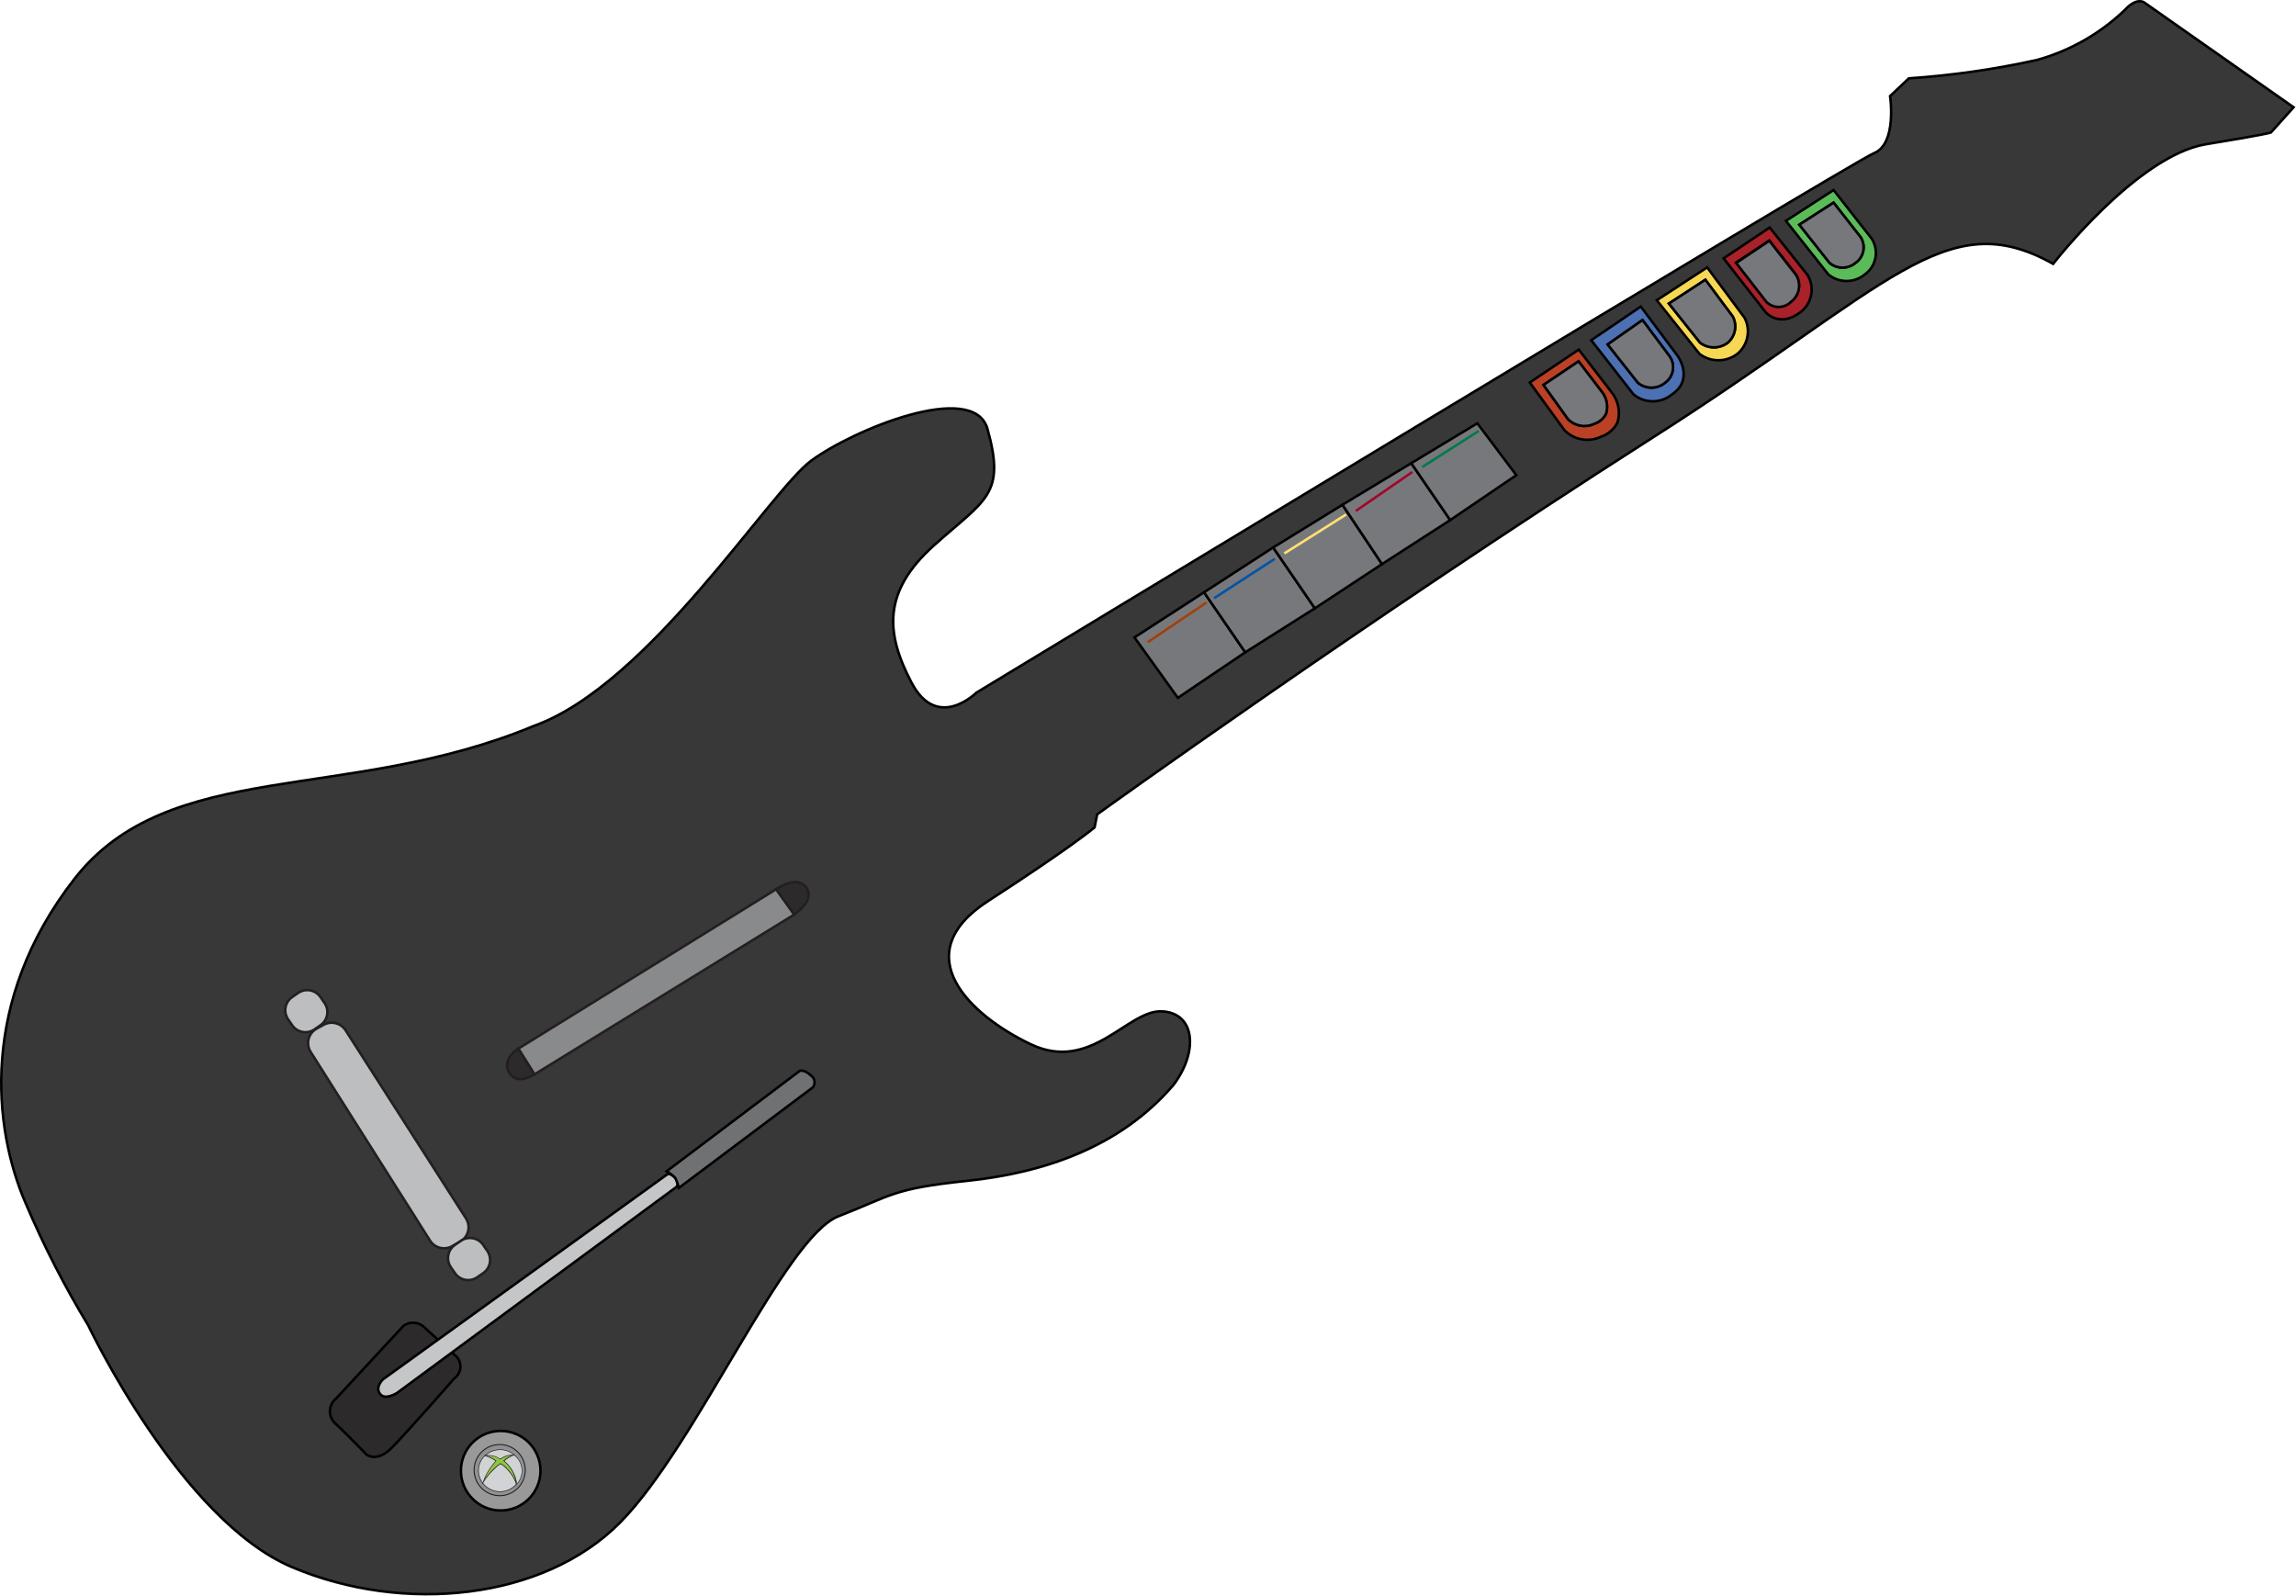
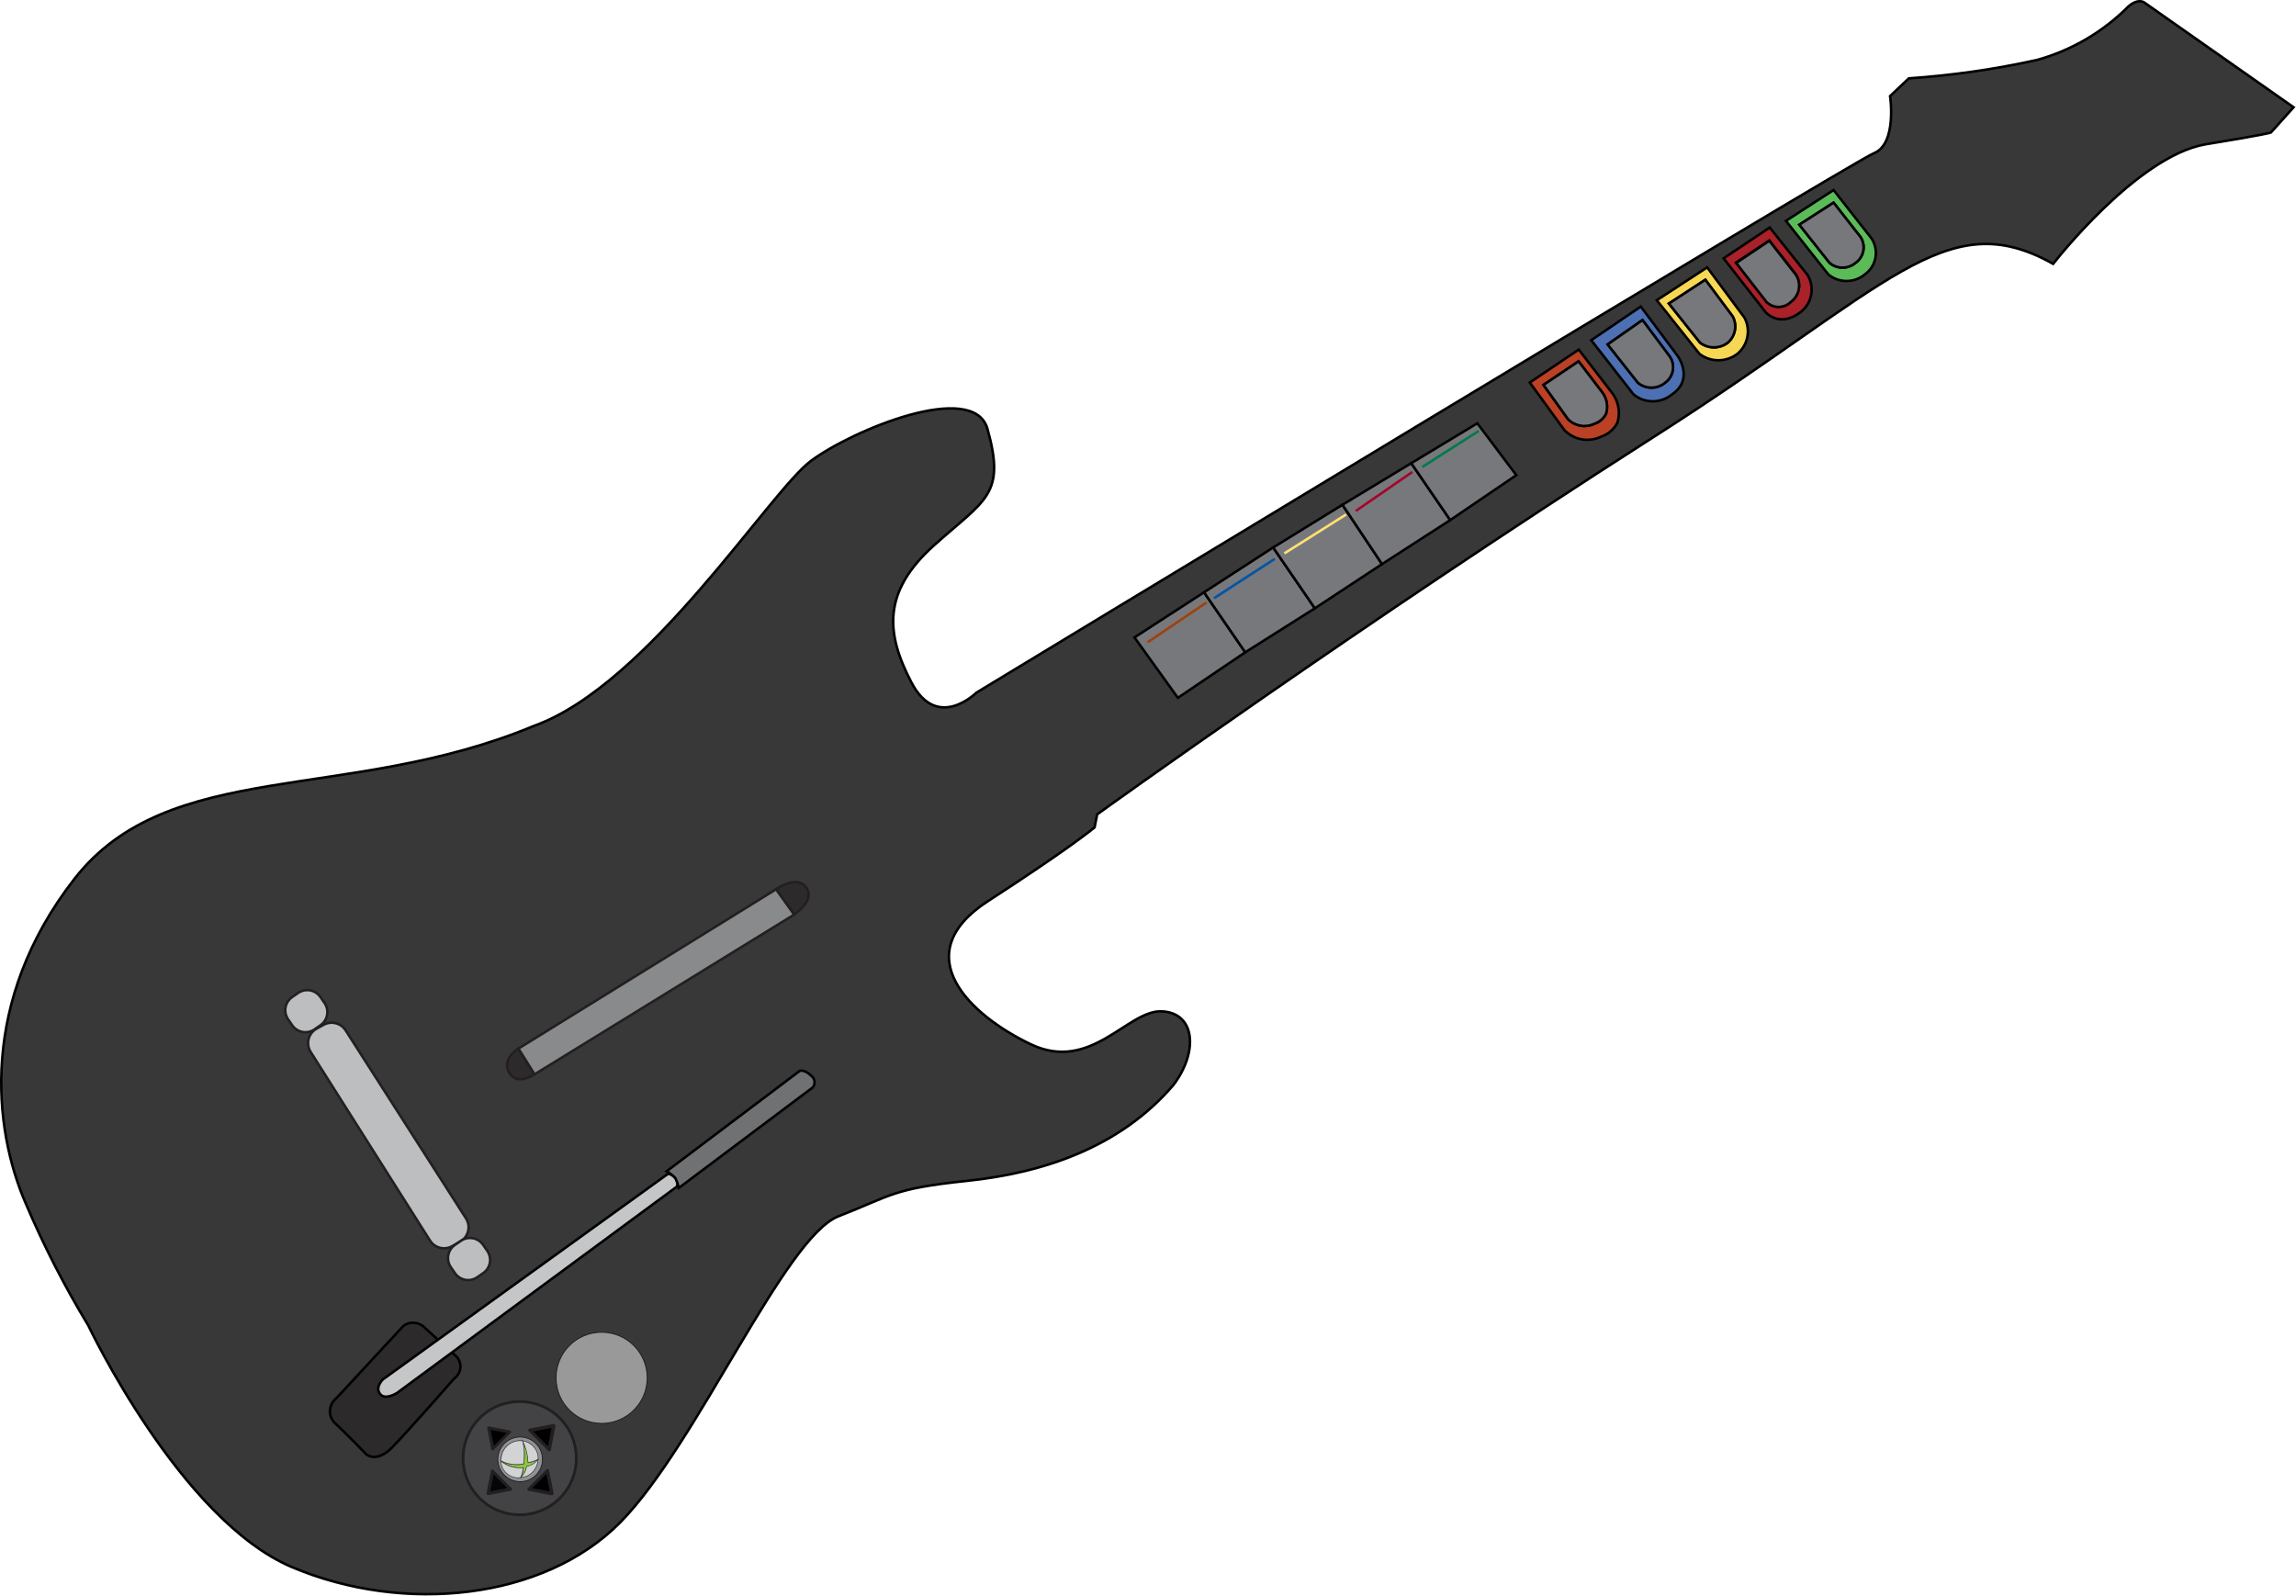
- <svg xmlns="http://www.w3.org/2000/svg" id="_360GHGuitarWT" data-name="360GHGuitarWT" viewBox="0 0 227.95 158.41">
-   <defs>
-     <style>.cls-1{fill:#393839;}.cls-1,.cls-15,.cls-16,.cls-17,.cls-18,.cls-2,.cls-3,.cls-4,.cls-5,.cls-6,.cls-7{stroke:#000;}.cls-1,.cls-10,.cls-11,.cls-12,.cls-13,.cls-14,.cls-15,.cls-16,.cls-17,.cls-18,.cls-19,.cls-2,.cls-20,.cls-21,.cls-22,.cls-23,.cls-3,.cls-4,.cls-5,.cls-6,.cls-7,.cls-8,.cls-9{stroke-miterlimit:10;}.cls-1,.cls-10,.cls-11,.cls-12,.cls-13,.cls-14,.cls-15,.cls-16,.cls-17,.cls-18,.cls-2,.cls-20,.cls-3,.cls-4,.cls-5,.cls-6,.cls-7,.cls-8,.cls-9{stroke-width:0.25px;}.cls-2{fill:#ba4125;}.cls-10,.cls-11,.cls-12,.cls-3,.cls-8,.cls-9{fill:#77787b;}.cls-4{fill:#4d70b3;}.cls-5{fill:#f6d854;}.cls-6{fill:#a92129;}.cls-7{fill:#5cbb59;}.cls-8{stroke:#a0410d;}.cls-9{stroke:#0054a6;}.cls-10{stroke:#ffe073;}.cls-11{stroke:#a3062a;}.cls-12{stroke:#007a4b;}.cls-13{fill:#888a8c;}.cls-13,.cls-14,.cls-19,.cls-20,.cls-21,.cls-22,.cls-23{stroke:#231f20;}.cls-14,.cls-15{fill:#2d2a2b;}.cls-16{fill:#c4c6c8;}.cls-17{fill:#6f7173;}.cls-18{fill:#999;}.cls-19{fill:#8f9194;stroke-width:0.1px;}.cls-20{fill:#bcbec0;}.cls-21{fill:none;}.cls-21,.cls-22,.cls-23{stroke-width:0.05px;}.cls-22{fill:#8dc63f;}.cls-23{fill:#d1d3d4;}</style>
+ <svg xmlns="http://www.w3.org/2000/svg" id="_360GHGuitarWT" data-name="360GHGuitarWT" viewBox="0 0 227.95 158.41" version="1.1">
+   <defs id="defs4">
+     <style id="style2">.cls-1{fill:#393839;}.cls-1,.cls-15,.cls-16,.cls-17,.cls-18,.cls-2,.cls-3,.cls-4,.cls-5,.cls-6,.cls-7{stroke:#000;}.cls-1,.cls-10,.cls-11,.cls-12,.cls-13,.cls-14,.cls-15,.cls-16,.cls-17,.cls-18,.cls-19,.cls-2,.cls-20,.cls-21,.cls-22,.cls-23,.cls-3,.cls-4,.cls-5,.cls-6,.cls-7,.cls-8,.cls-9{stroke-miterlimit:10;}.cls-1,.cls-10,.cls-11,.cls-12,.cls-13,.cls-14,.cls-15,.cls-16,.cls-17,.cls-18,.cls-2,.cls-20,.cls-3,.cls-4,.cls-5,.cls-6,.cls-7,.cls-8,.cls-9{stroke-width:0.25px;}.cls-2{fill:#ba4125;}.cls-10,.cls-11,.cls-12,.cls-3,.cls-8,.cls-9{fill:#77787b;}.cls-4{fill:#4d70b3;}.cls-5{fill:#f6d854;}.cls-6{fill:#a92129;}.cls-7{fill:#5cbb59;}.cls-8{stroke:#a0410d;}.cls-9{stroke:#0054a6;}.cls-10{stroke:#ffe073;}.cls-11{stroke:#a3062a;}.cls-12{stroke:#007a4b;}.cls-13{fill:#888a8c;}.cls-13,.cls-14,.cls-19,.cls-20,.cls-21,.cls-22,.cls-23{stroke:#231f20;}.cls-14,.cls-15{fill:#2d2a2b;}.cls-16{fill:#c4c6c8;}.cls-17{fill:#6f7173;}.cls-18{fill:#999;}.cls-19{fill:#8f9194;stroke-width:0.1px;}.cls-20{fill:#bcbec0;}.cls-21{fill:none;}.cls-21,.cls-22,.cls-23{stroke-width:0.05px;}.cls-22{fill:#8dc63f;}.cls-23{fill:#d1d3d4;}</style>
  </defs>
-   <path class="cls-1" d="M34.45,132.82s9.13,19.3,20.22,24,25,3.26,32.6-4.44,16.31-28.3,21.66-30.39,5.34-2.74,12.78-3.52,15.13-3.26,20.48-9.52c2.48-3.27,2.21-7.18-1.18-7.31s-7,6.13-13,3.26S115.58,96,123.8,90.68s10.56-7.3,10.56-7.3l.26-1.3s26.35-19,55-37.31c23.78-15.14,29.21-23.35,39.91-17.35,0,0,8.28-10.69,15.13-11.87,6.13-1,6.49-1.17,6.49-1.17l2.25-2.51L238.58,1.47S238,1,237,1.86a20.54,20.54,0,0,1-9.06,5.31A86.11,86.11,0,0,1,215.2,9l-1.86,1.76s.72,4.73-1.6,5.67S122.62,70,122.62,70s-3.87,3.87-6.43-1-2.92-9,2.21-13.61,7.18-5,5.31-11.65c-1.48-4.74-13.35.17-17.48,3.22S90.1,69.21,78.71,73.29C60.19,81,42.45,76.42,33.06,88.51s-8.09,24.7-4.79,32.26A95.14,95.14,0,0,0,34.45,132.82Z" transform="translate(-25.69 -1.22)" />
-   <path class="cls-2" d="M185.62,40.08l-3.19-4.15-4.86,3.27L181,43.92a3.16,3.16,0,0,0,3.64.66,2.79,2.79,0,0,0,1.64-1.42A3.3,3.3,0,0,0,185.62,40.08Zm-.48,2.22a2,2,0,0,1-1.17,1,2.28,2.28,0,0,1-2.61-.47l-2.43-3.39,3.48-2.34,2.29,3A2.37,2.37,0,0,1,185.14,42.3Z" transform="translate(-25.69 -1.22)" />
-   <path class="cls-3" d="M185.14,42.3a2,2,0,0,1-1.17,1,2.28,2.28,0,0,1-2.61-.47l-2.43-3.39,3.48-2.34,2.29,3A2.37,2.37,0,0,1,185.14,42.3Z" transform="translate(-25.69 -1.22)" />
-   <path class="cls-4" d="M192.27,36.59l-3.68-4.93L183.67,35l4.2,5.38a3,3,0,0,0,3.82,0C193.9,38.87,192.27,36.59,192.27,36.59ZM191,39.22a2.11,2.11,0,0,1-2.7,0l-3-3.8L188.76,33l2.6,3.48A1.89,1.89,0,0,1,191,39.22Z" transform="translate(-25.69 -1.22)" />
-   <path class="cls-3" d="M191,39.22a2.11,2.11,0,0,1-2.7,0l-3-3.8L188.76,33l2.6,3.48A1.89,1.89,0,0,1,191,39.22Z" transform="translate(-25.69 -1.22)" />
-   <path class="cls-5" d="M198.89,32.77l-3.71-5-5,3.26,4.24,5.33a3.1,3.1,0,0,0,3.75,0A2.91,2.91,0,0,0,198.89,32.77Zm-1.67,2.48a2.27,2.27,0,0,1-2.74,0l-3.1-3.89L195,29l2.72,3.65A2.12,2.12,0,0,1,197.22,35.25Z" transform="translate(-25.69 -1.22)" />
-   <path class="cls-3" d="M197.22,35.25a2.27,2.27,0,0,1-2.74,0l-3.1-3.89L195,29l2.72,3.65A2.12,2.12,0,0,1,197.22,35.25Z" transform="translate(-25.69 -1.22)" />
-   <path class="cls-6" d="M205.15,28.53l-3.76-4.72-4.58,3.06,4.2,5.38s1.34,1.53,3.39,0A2.81,2.81,0,0,0,205.15,28.53Zm-1.65,2.63a1.73,1.73,0,0,1-2.44,0l-3-3.87,3.29-2.19L204,28.49A2,2,0,0,1,203.5,31.16Z" transform="translate(-25.69 -1.22)" />
-   <path class="cls-3" d="M203.5,31.19a1.72,1.72,0,0,1-2.44,0l-3-3.86,3.29-2.2L204,28.52A2,2,0,0,1,203.5,31.19Z" transform="translate(-25.69 -1.22)" />
-   <path class="cls-7" d="M211.51,24.91l-3.78-4.82L203,23.15l4.21,5.32a2.84,2.84,0,0,0,3.62,0A2.63,2.63,0,0,0,211.51,24.91Zm-1.6,2.41a2,2,0,0,1-2.58,0l-3-3.79,3.4-2.19,2.69,3.44A1.88,1.88,0,0,1,209.91,27.32Z" transform="translate(-25.69 -1.22)" />
-   <path class="cls-3" d="M209.91,27.32a2,2,0,0,1-2.58,0l-3-3.79,3.4-2.19,2.69,3.44A1.88,1.88,0,0,1,209.91,27.32Z" transform="translate(-25.69 -1.22)" />
-   <polygon class="cls-3" points="112.63 63.29 116.94 69.29 123.63 64.77 119.54 58.81 112.63 63.29" />
-   <polygon class="cls-3" points="130.54 60.4 126.4 54.36 119.54 58.81 123.63 64.77 130.54 60.4" />
-   <polygon class="cls-3" points="137.21 56.01 133.28 50.12 126.4 54.36 130.54 60.4 137.21 56.01" />
-   <polygon class="cls-3" points="143.98 51.64 140.11 45.99 133.28 50.12 137.21 56.01 143.98 51.64" />
-   <polygon class="cls-3" points="150.54 47.18 146.67 42.03 140.11 45.99 143.98 51.64 150.54 47.18" />
-   <line class="cls-8" x1="113.94" y1="63.77" x2="119.79" y2="59.82" />
-   <line class="cls-9" x1="120.53" y1="59.4" x2="126.56" y2="55.49" />
-   <line class="cls-10" x1="127.51" y1="54.95" x2="133.65" y2="51.08" />
-   <line class="cls-11" x1="134.61" y1="50.73" x2="140.22" y2="46.86" />
-   <line class="cls-12" x1="141.2" y1="46.37" x2="146.81" y2="42.79" />
-   <polygon class="cls-13" points="51.46 104.12 77.06 88.29 78.85 90.81 53.06 106.68 51.46 104.12" />
-   <path class="cls-14" d="M78.75,107.9s-1.61,1.07-2.39,0c-1.06-1.44.78-2.56.78-2.56Z" transform="translate(-25.69 -1.22)" />
-   <path class="cls-14" d="M102.75,89.51s2.1-1.48,3-.15S104.54,92,104.54,92Z" transform="translate(-25.69 -1.22)" />
-   <path class="cls-15" d="M65.75,132.86l-6.69,7.22a1.63,1.63,0,0,0,0,2.55c1.41,1.34,3,3,3,3s1,.88,2.52-.65,6.2-6.88,6.2-6.88a1.46,1.46,0,0,0,0-2.39l-3.1-2.82A1.62,1.62,0,0,0,65.75,132.86Z" transform="translate(-25.69 -1.22)" />
-   <path class="cls-16" d="M63.71,138.18s-.89.85-.21,1.53c.52.52,1.62-.19,1.62-.19l27.76-20.47a.71.71,0,0,0-.15-.87c-.42-.45-.73-.4-.73-.4Z" transform="translate(-25.69 -1.22)" />
-   <path class="cls-17" d="M91.87,117.52a3.6,3.6,0,0,1,.86.66,4.75,4.75,0,0,1,.35,1l13.32-10a.82.82,0,0,0-.2-1.17c-.66-.64-1.11-.46-1.11-.46Z" transform="translate(-25.69 -1.22)" />
-   <circle class="cls-18" cx="49.71" cy="146.03" r="3.95" />
-   <circle class="cls-19" cx="49.61" cy="145.97" r="2.54" />
-   <path class="cls-20" d="M56.52,105.65l11.87,18.76a1.64,1.64,0,0,0,2.2.54l.8-.45a1.64,1.64,0,0,0,.56-2.31L60,103.52a1.64,1.64,0,0,0-2.15-.56l-.68.37A1.64,1.64,0,0,0,56.52,105.65Z" transform="translate(-25.69 -1.22)" />
-   <rect class="cls-20" x="70.31" y="124.28" width="3.9" height="3.9" rx="1.59" transform="translate(-84.59 62.14) rotate(-34.6)" />
-   <rect class="cls-20" x="54.15" y="99.67" width="3.9" height="3.9" rx="1.59" transform="translate(-73.47 48.61) rotate(-34.6)" />
-   <ellipse class="cls-21" cx="49.64" cy="146.03" rx="2.13" ry="2.07" />
-   <path class="cls-22" d="M74.39,145.72a3,3,0,0,0-.53,0h0a4.3,4.3,0,0,1,1.07.54,5.77,5.77,0,0,0-1.31,2.19h0a6.63,6.63,0,0,1,1.75-1.92,2.85,2.85,0,0,1,.8.68,3.54,3.54,0,0,1,.78,1.35h0a3.4,3.4,0,0,0-1.25-2.31,3.13,3.13,0,0,1,1-.59h0a1.7,1.7,0,0,0-.39,0" transform="translate(-25.69 -1.22)" />
-   <path class="cls-22" d="M74.39,145.72a1.57,1.57,0,0,1,1,.36,1.92,1.92,0,0,1,1-.4" transform="translate(-25.69 -1.22)" />
-   <path class="cls-23" d="M73.85,145.75a2,2,0,0,0-.65,1.5,2,2,0,0,0,.42,1.23,6,6,0,0,1,1.31-2.19A4.32,4.32,0,0,0,73.85,145.75Z" transform="translate(-25.69 -1.22)" />
-   <path class="cls-23" d="M75.37,146.56a6.63,6.63,0,0,0-1.75,1.92,2.16,2.16,0,0,0,3.33.11,3.7,3.7,0,0,0-.78-1.35A2.85,2.85,0,0,0,75.37,146.56Z" transform="translate(-25.69 -1.22)" />
-   <path class="cls-23" d="M76.73,145.69a3.15,3.15,0,0,0-1,.59A3.44,3.44,0,0,1,77,148.59a2,2,0,0,0,.51-1.42A1.94,1.94,0,0,0,76.73,145.69Z" transform="translate(-25.69 -1.22)" />
-   <path class="cls-23" d="M75.36,146.1a2,2,0,0,1,1.37-.41,2,2,0,0,0-1.4-.52,2.22,2.22,0,0,0-1.48.58A2.11,2.11,0,0,1,75.36,146.1Z" transform="translate(-25.69 -1.22)" />
+   <path class="cls-1" d="M34.45,132.82s9.13,19.3,20.22,24,25,3.26,32.6-4.44,16.31-28.3,21.66-30.39,5.34-2.74,12.78-3.52,15.13-3.26,20.48-9.52c2.48-3.27,2.21-7.18-1.18-7.31s-7,6.13-13,3.26S115.58,96,123.8,90.68s10.56-7.3,10.56-7.3l.26-1.3s26.35-19,55-37.31c23.78-15.14,29.21-23.35,39.91-17.35,0,0,8.28-10.69,15.13-11.87,6.13-1,6.49-1.17,6.49-1.17l2.25-2.51L238.58,1.47S238,1,237,1.86a20.54,20.54,0,0,1-9.06,5.31A86.11,86.11,0,0,1,215.2,9l-1.86,1.76s.72,4.73-1.6,5.67S122.62,70,122.62,70s-3.87,3.87-6.43-1-2.92-9,2.21-13.61,7.18-5,5.31-11.65c-1.48-4.74-13.35.17-17.48,3.22S90.1,69.21,78.71,73.29C60.19,81,42.45,76.42,33.06,88.51s-8.09,24.7-4.79,32.26A95.14,95.14,0,0,0,34.45,132.82Z" id="path6" transform="translate(-25.69 -1.22)" />
+   <g id="gLB">
+     <path id="path8" transform="translate(-25.69 -1.22)" d="M185.62,40.08l-3.19-4.15-4.86,3.27L181,43.92a3.16,3.16,0,0,0,3.64.66,2.79,2.79,0,0,0,1.64-1.42A3.3,3.3,0,0,0,185.62,40.08Zm-.48,2.22a2,2,0,0,1-1.17,1,2.28,2.28,0,0,1-2.61-.47l-2.43-3.39,3.48-2.34,2.29,3A2.37,2.37,0,0,1,185.14,42.3Z" class="cls-2" />
+     <path id="path10" transform="translate(-25.69 -1.22)" d="M185.14,42.3a2,2,0,0,1-1.17,1,2.28,2.28,0,0,1-2.61-.47l-2.43-3.39,3.48-2.34,2.29,3A2.37,2.37,0,0,1,185.14,42.3Z" class="cls-3" />
+   </g>
+   <g id="gx">
+     <path id="path12" transform="translate(-25.69 -1.22)" d="M192.27,36.59l-3.68-4.93L183.67,35l4.2,5.38a3,3,0,0,0,3.82,0C193.9,38.87,192.27,36.59,192.27,36.59ZM191,39.22a2.11,2.11,0,0,1-2.7,0l-3-3.8L188.76,33l2.6,3.48A1.89,1.89,0,0,1,191,39.22Z" class="cls-4" />
+     <path id="path14" transform="translate(-25.69 -1.22)" d="M191,39.22a2.11,2.11,0,0,1-2.7,0l-3-3.8L188.76,33l2.6,3.48A1.89,1.89,0,0,1,191,39.22Z" class="cls-3" />
+   </g>
+   <g id="gy">
+     <path id="path16" transform="translate(-25.69 -1.22)" d="M198.89,32.77l-3.71-5-5,3.26,4.24,5.33a3.1,3.1,0,0,0,3.75,0A2.91,2.91,0,0,0,198.89,32.77Zm-1.67,2.48a2.27,2.27,0,0,1-2.74,0l-3.1-3.89L195,29l2.72,3.65A2.12,2.12,0,0,1,197.22,35.25Z" class="cls-5" />
+     <path id="path18" transform="translate(-25.69 -1.22)" d="M197.22,35.25a2.27,2.27,0,0,1-2.74,0l-3.1-3.89L195,29l2.72,3.65A2.12,2.12,0,0,1,197.22,35.25Z" class="cls-3" />
+   </g>
+   <g id="gb">
+     <path id="path20" transform="translate(-25.69 -1.22)" d="M205.15,28.53l-3.76-4.72-4.58,3.06,4.2,5.38s1.34,1.53,3.39,0A2.81,2.81,0,0,0,205.15,28.53Zm-1.65,2.63a1.73,1.73,0,0,1-2.44,0l-3-3.87,3.29-2.19L204,28.49A2,2,0,0,1,203.5,31.16Z" class="cls-6" />
+     <path id="path22" transform="translate(-25.69 -1.22)" d="M203.5,31.19a1.72,1.72,0,0,1-2.44,0l-3-3.86,3.29-2.2L204,28.52A2,2,0,0,1,203.5,31.19Z" class="cls-3" />
+   </g>
+   <g id="ga">
+     <path id="path24" transform="translate(-25.69 -1.22)" d="M211.51,24.91l-3.78-4.82L203,23.15l4.21,5.32a2.84,2.84,0,0,0,3.62,0A2.63,2.63,0,0,0,211.51,24.91Zm-1.6,2.41a2,2,0,0,1-2.58,0l-3-3.79,3.4-2.19,2.69,3.44A1.88,1.88,0,0,1,209.91,27.32Z" class="cls-7" />
+     <path id="path26" transform="translate(-25.69 -1.22)" d="M209.91,27.32a2,2,0,0,1-2.58,0l-3-3.79,3.4-2.19,2.69,3.44A1.88,1.88,0,0,1,209.91,27.32Z" class="cls-3" />
+   </g>
+   <polygon class="cls-3" points="112.63 63.29 116.94 69.29 123.63 64.77 119.54 58.81 112.63 63.29" id="polygon28" />
+   <polygon class="cls-3" points="130.54 60.4 126.4 54.36 119.54 58.81 123.63 64.77 130.54 60.4" id="polygon30" />
+   <polygon class="cls-3" points="137.21 56.01 133.28 50.12 126.4 54.36 130.54 60.4 137.21 56.01" id="polygon32" />
+   <polygon class="cls-3" points="143.98 51.64 140.11 45.99 133.28 50.12 137.21 56.01 143.98 51.64" id="polygon34" />
+   <polygon class="cls-3" points="150.54 47.18 146.67 42.03 140.11 45.99 143.98 51.64 150.54 47.18" id="polygon36" />
+   <line class="cls-8" x1="113.94" y1="63.77" x2="119.79" y2="59.82" id="line38" />
+   <line class="cls-9" x1="120.53" y1="59.4" x2="126.56" y2="55.49" id="line40" />
+   <line class="cls-10" x1="127.51" y1="54.95" x2="133.65" y2="51.08" id="line42" />
+   <line class="cls-11" x1="134.61" y1="50.73" x2="140.22" y2="46.86" id="line44" />
+   <line class="cls-12" x1="141.2" y1="46.37" x2="146.81" y2="42.79" id="line46" />
+   <g id="gstrum">
+     <polygon id="polygon48" points="51.46 104.12 77.06 88.29 78.85 90.81 53.06 106.68 51.46 104.12" class="cls-13" />
+     <path id="path50" transform="translate(-25.69 -1.22)" d="M78.75,107.9s-1.61,1.07-2.39,0c-1.06-1.44.78-2.56.78-2.56Z" class="cls-14" />
+     <path id="path52" transform="translate(-25.69 -1.22)" d="M102.75,89.51s2.1-1.48,3-.15S104.54,92,104.54,92Z" class="cls-14" />
+   </g>
+   <g id="gr_x">
+     <path id="path54" transform="translate(-25.69 -1.22)" d="M65.75,132.86l-6.69,7.22a1.63,1.63,0,0,0,0,2.55c1.41,1.34,3,3,3,3s1,.88,2.52-.65,6.2-6.88,6.2-6.88a1.46,1.46,0,0,0,0-2.39l-3.1-2.82A1.62,1.62,0,0,0,65.75,132.86Z" class="cls-15" />
+     <path id="path56" transform="translate(-25.69 -1.22)" d="M63.71,138.18s-.89.85-.21,1.53c.52.52,1.62-.19,1.62-.19l27.76-20.47a.71.71,0,0,0-.15-.87c-.42-.45-.73-.4-.73-.4Z" class="cls-16" />
+     <path id="path58" transform="translate(-25.69 -1.22)" d="M91.87,117.52a3.6,3.6,0,0,1,.86.66,4.75,4.75,0,0,1,.35,1l13.32-10a.82.82,0,0,0-.2-1.17c-.66-.64-1.11-.46-1.11-.46Z" class="cls-17" />
+   </g>
+   <path class="cls-20" d="M56.52,105.65l11.87,18.76a1.64,1.64,0,0,0,2.2.54l.8-.45a1.64,1.64,0,0,0,.56-2.31L60,103.52a1.64,1.64,0,0,0-2.15-.56l-.68.37A1.64,1.64,0,0,0,56.52,105.65Z" transform="translate(-25.69 -1.22)" id="gback" />
+   <g id="g949">
+     <rect id="rect66" transform="translate(-84.59 62.14) rotate(-34.6)" rx="1.59" height="3.9" width="3.9" y="124.28" x="70.31" class="cls-20" />
+     <rect id="rect68" transform="translate(-73.47 48.61) rotate(-34.6)" rx="1.59" height="3.9" width="3.9" y="99.67" x="54.15" class="cls-20" />
+   </g>
+   <circle class="cls-15" id="circle46-6" style="fill:#434345;stroke:#231f20;stroke-width:0.277;stroke-linejoin:round;stroke-miterlimit:10;stroke-dasharray:none" cy="-138.864" cx="65.895" r="5.625" transform="rotate(135)" />
+   <path style="opacity:1;vector-effect:none;fill:#000000;fill-opacity:1;stroke:#231f20;stroke-width:0.2;stroke-linecap:round;stroke-linejoin:round;stroke-miterlimit:4;stroke-dasharray:none;stroke-dashoffset:0;stroke-opacity:1" id="gdown" d="m 97.943,68.683 -0.369,-0.64 -0.369,-0.64 0.739,0 0.739,0 -0.369,0.64 z" transform="matrix(-1.131226,1.131226,-0.9716932,-0.9716932,226.0531,97.7221)" />
+   <path style="opacity:1;vector-effect:none;fill:#000000;fill-opacity:1;stroke:#231f20;stroke-width:0.2;stroke-linecap:round;stroke-linejoin:round;stroke-miterlimit:4;stroke-dasharray:none;stroke-dashoffset:0;stroke-opacity:1" id="gup" d="m 97.943,68.683 -0.369,-0.64 -0.369,-0.64 0.739,0 0.739,0 -0.369,0.64 z" transform="matrix(-1.242606,1.242606,1.067365,1.067365,103.1954,-46.70595)" />
+   <path style="opacity:1;vector-effect:none;fill:#050506;fill-opacity:1;stroke:#231f20;stroke-width:0.2;stroke-linecap:round;stroke-linejoin:round;stroke-miterlimit:4;stroke-dasharray:none;stroke-dashoffset:0;stroke-opacity:1" id="gright" d="m 97.943,68.683 -0.369,-0.64 -0.369,-0.64 0.739,0 0.739,0 -0.369,0.64 z" transform="matrix(1.208585,1.208585,-1.038143,1.038143,1.390603,-41.38087)" />
+   <path style="opacity:1;vector-effect:none;fill:#000000;fill-opacity:1;stroke:#231f20;stroke-width:0.2;stroke-linecap:round;stroke-linejoin:round;stroke-miterlimit:4;stroke-dasharray:none;stroke-dashoffset:0;stroke-opacity:1" id="gleft" d="m 97.943,68.683 -0.369,-0.64 -0.369,-0.64 0.739,0 0.739,0 -0.369,0.64 z" transform="matrix(1.290271,1.290271,1.108309,-1.108309,-147.5137,91.30763)" />
+   <g id="ghome" transform="matrix(-0.6178197,0.6178197,-0.6178197,-0.6178197,172.473,204.4329)">
+     <circle id="circle62" r="2.54" cy="145.97" cx="49.61" class="cls-19" style="fill:#8f9194;stroke:#231f20;stroke-width:0.1px;stroke-miterlimit:10" />
+     <ellipse id="ellipse70" ry="2.07" rx="2.13" cy="146.03" cx="49.64" class="cls-21" style="fill:none;stroke:#231f20;stroke-width:0.05px;stroke-miterlimit:10" />
+     <path id="path72" transform="translate(-25.69,-1.22)" d="m 74.39,145.72 a 3,3 0 0 0 -0.53,0 v 0 a 4.3,4.3 0 0 1 1.07,0.54 5.77,5.77 0 0 0 -1.31,2.19 v 0 a 6.63,6.63 0 0 1 1.75,-1.92 2.85,2.85 0 0 1 0.8,0.68 3.54,3.54 0 0 1 0.78,1.35 v 0 a 3.4,3.4 0 0 0 -1.25,-2.31 3.13,3.13 0 0 1 1,-0.59 v 0 a 1.7,1.7 0 0 0 -0.39,0" class="cls-22" style="fill:#8dc63f;stroke:#231f20;stroke-width:0.05px;stroke-miterlimit:10" />
+     <path id="path74" transform="translate(-25.69,-1.22)" d="m 74.39,145.72 a 1.57,1.57 0 0 1 1,0.36 1.92,1.92 0 0 1 1,-0.4" class="cls-22" style="fill:#8dc63f;stroke:#231f20;stroke-width:0.05px;stroke-miterlimit:10" />
+     <path id="path76" transform="translate(-25.69,-1.22)" d="m 73.85,145.75 a 2,2 0 0 0 -0.65,1.5 2,2 0 0 0 0.42,1.23 6,6 0 0 1 1.31,-2.19 4.32,4.32 0 0 0 -1.08,-0.54 z" class="cls-23" style="fill:#d1d3d4;stroke:#231f20;stroke-width:0.05px;stroke-miterlimit:10" />
+     <path id="path78" transform="translate(-25.69,-1.22)" d="m 75.37,146.56 a 6.63,6.63 0 0 0 -1.75,1.92 2.16,2.16 0 0 0 3.33,0.11 3.7,3.7 0 0 0 -0.78,-1.35 2.85,2.85 0 0 0 -0.8,-0.68 z" class="cls-23" style="fill:#d1d3d4;stroke:#231f20;stroke-width:0.05px;stroke-miterlimit:10" />
+     <path id="path80" transform="translate(-25.69,-1.22)" d="m 76.73,145.69 a 3.15,3.15 0 0 0 -1,0.59 3.44,3.44 0 0 1 1.27,2.31 2,2 0 0 0 0.51,-1.42 1.94,1.94 0 0 0 -0.78,-1.48 z" class="cls-23" style="fill:#d1d3d4;stroke:#231f20;stroke-width:0.05px;stroke-miterlimit:10" />
+     <path id="path82" transform="translate(-25.69,-1.22)" d="m 75.36,146.1 a 2,2 0 0 1 1.37,-0.41 2,2 0 0 0 -1.4,-0.52 2.22,2.22 0 0 0 -1.48,0.58 2.11,2.11 0 0 1 1.51,0.35 z" class="cls-23" style="fill:#d1d3d4;stroke:#231f20;stroke-width:0.05px;stroke-miterlimit:10" />
+   </g>
+   <circle class="cls-13" cx="59.731" cy="136.808" r="4.53" id="gljoy" style="fill:#999999;fill-opacity:1;stroke:#231f20;stroke-width:0.1px;stroke-miterlimit:10" />
</svg>
